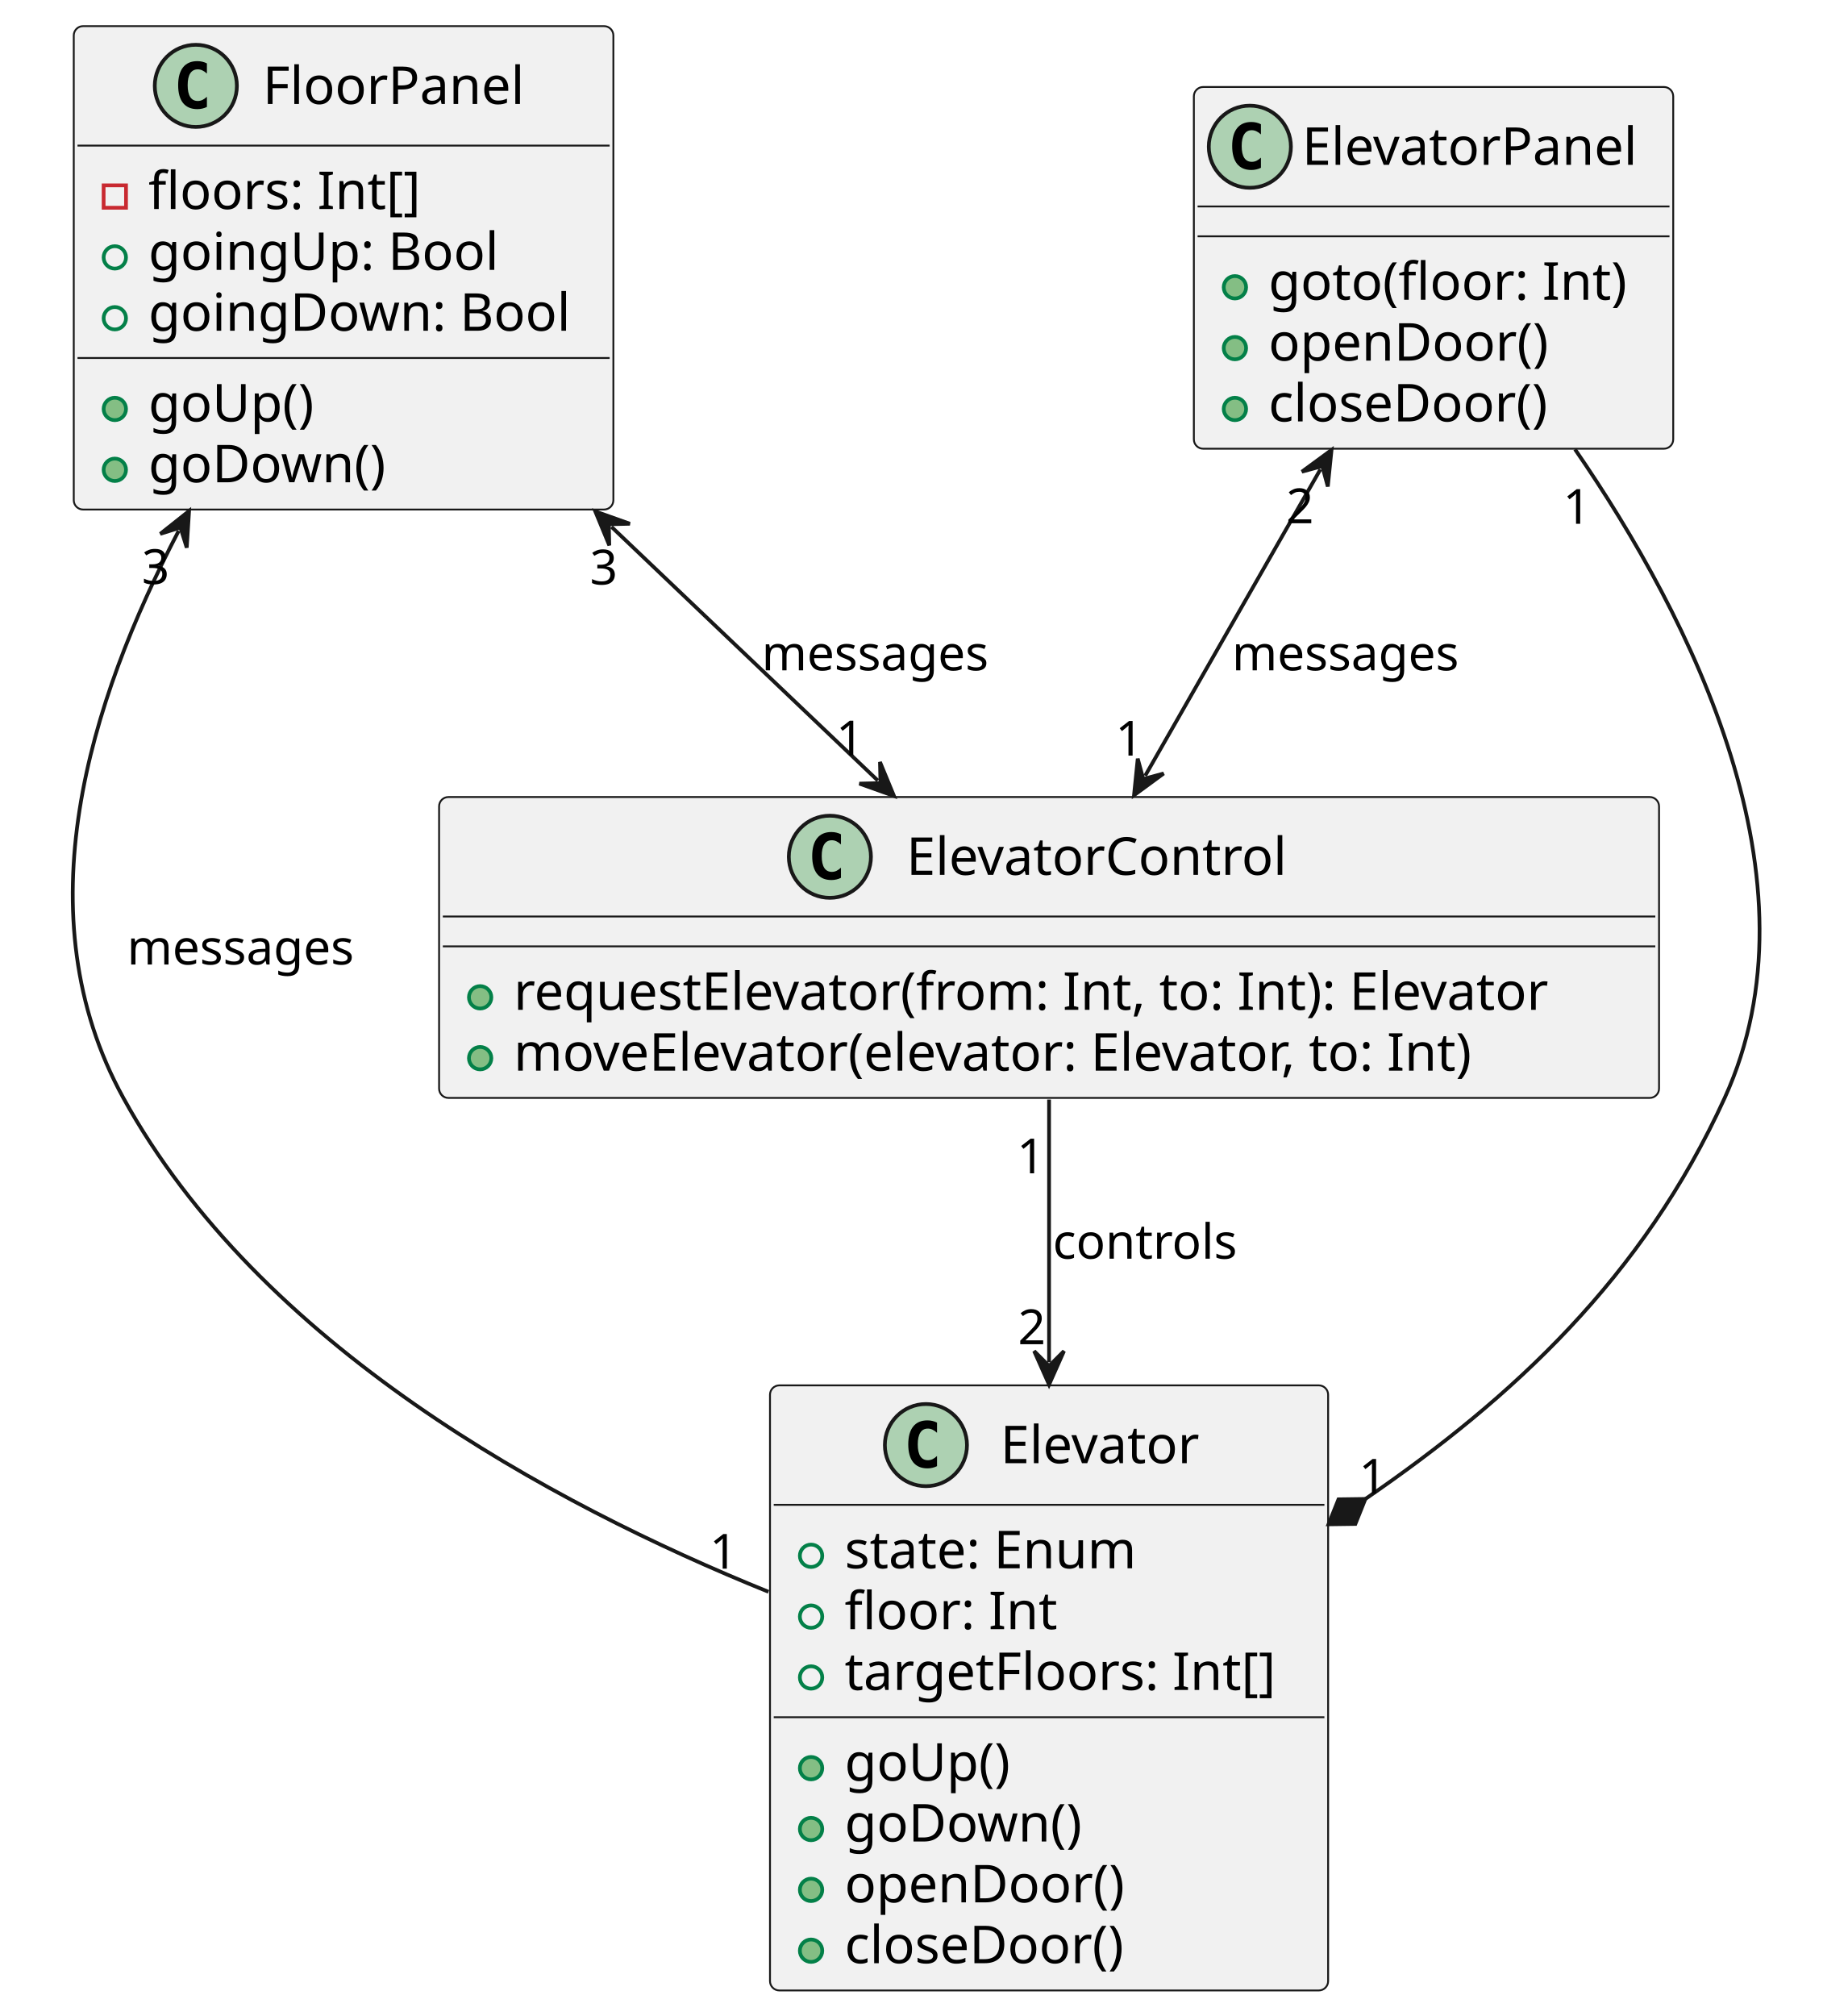
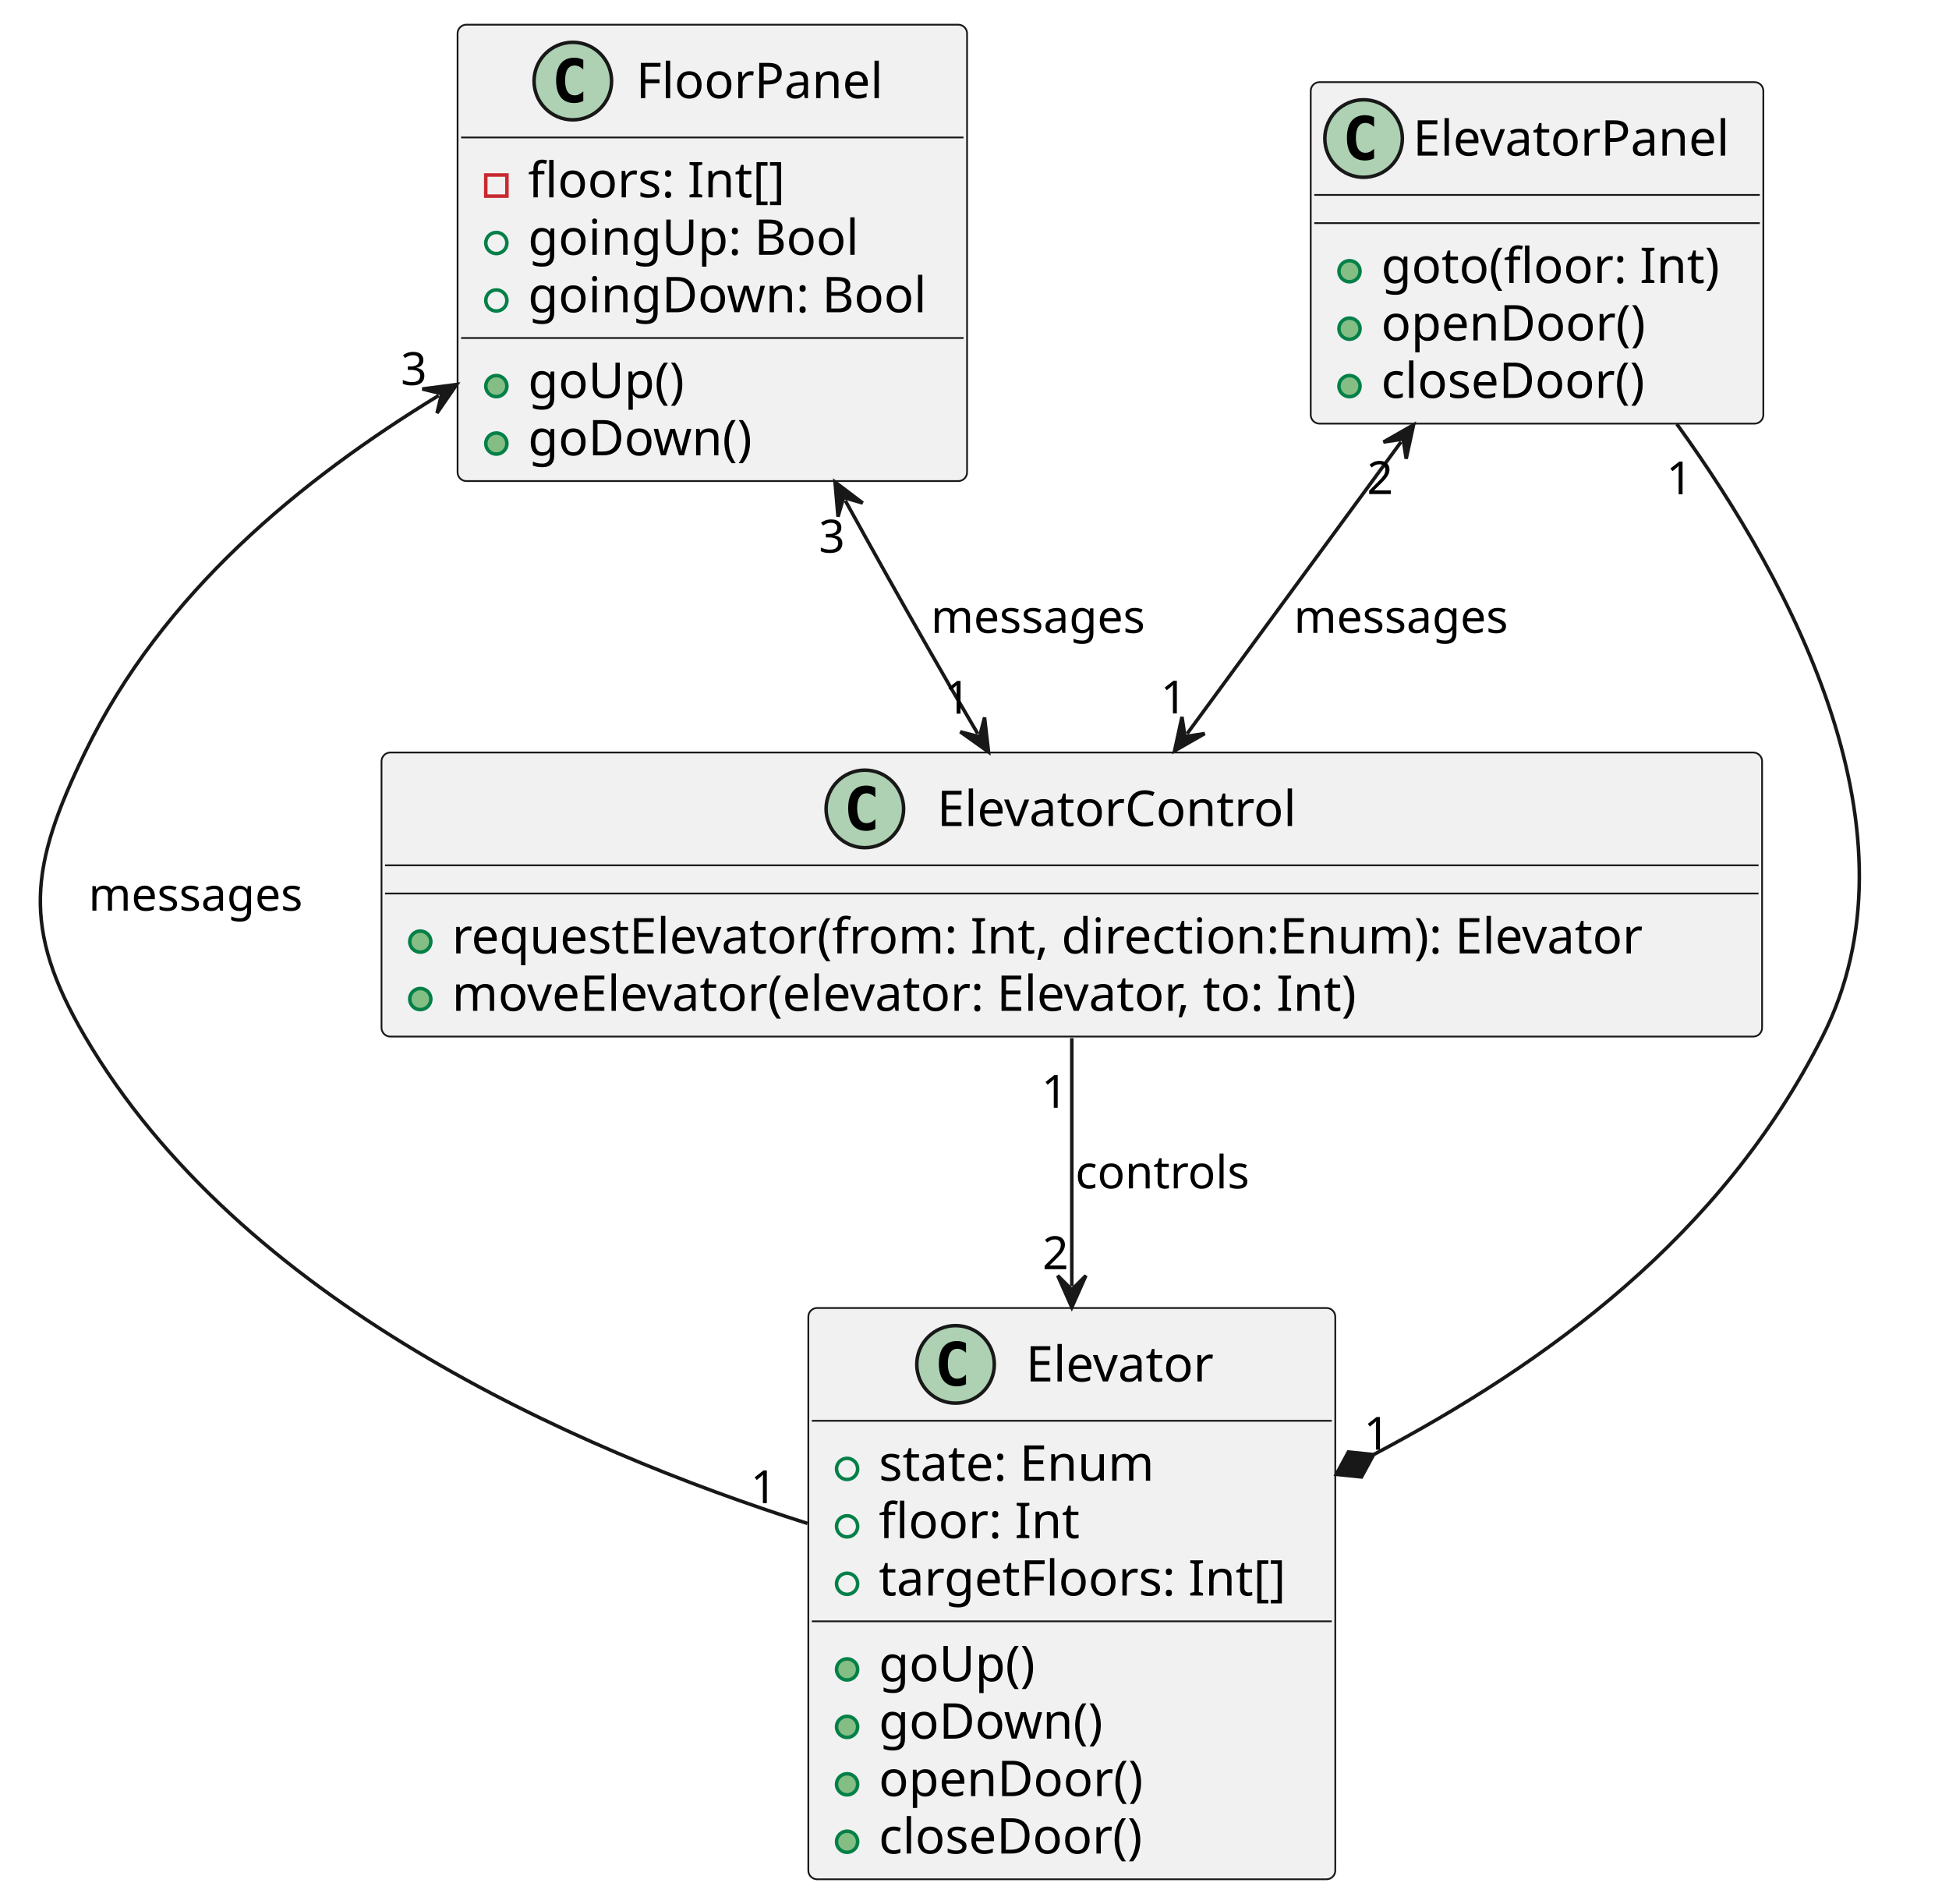
- <svg xmlns="http://www.w3.org/2000/svg" contentStyleType="text/css" data-diagram-type="CLASS" height="540px" preserveAspectRatio="none" style="width:495px;height:540px;background:#FFFFFF;" version="1.1" viewBox="0 0 495 540" width="495px" zoomAndPan="magnify">
+ <svg xmlns="http://www.w3.org/2000/svg" contentStyleType="text/css" data-diagram-type="CLASS" height="540px" preserveAspectRatio="none" style="width:553px;height:540px;background:#FFFFFF;" version="1.1" viewBox="0 0 553 540" width="553px" zoomAndPan="magnify">
  <defs />
  <g>
    <g class="entity" data-entity="FloorPanel" data-source-line="1" data-uid="ent0002" id="entity_FloorPanel">
-       <rect fill="#F1F1F1" height="129.484" rx="2.5" ry="2.5" style="stroke:#181818;stroke-width:0.5;" width="144.562" x="19.76" y="7" />
-       <ellipse cx="52.461" cy="23" fill="#ADD1B2" rx="11" ry="11" style="stroke:#181818;stroke-width:1;" />
-       <path d="M55.43,28.641 Q54.852,28.938 54.211,29.078 Q53.571,29.234 52.867,29.234 Q50.367,29.234 49.039,27.594 Q47.727,25.938 47.727,22.812 Q47.727,19.688 49.039,18.031 Q50.367,16.375 52.867,16.375 Q53.571,16.375 54.211,16.531 Q54.867,16.688 55.43,16.984 L55.43,19.703 Q54.805,19.125 54.211,18.859 Q53.617,18.578 52.992,18.578 Q51.649,18.578 50.961,19.656 Q50.274,20.719 50.274,22.812 Q50.274,24.906 50.961,25.984 Q51.649,27.047 52.992,27.047 Q53.617,27.047 54.211,26.781 Q54.805,26.5 55.43,25.922 L55.43,28.641 Z " fill="#000000" />
-       <text fill="#000000" font-family="sans-serif" font-size="14" lengthAdjust="spacing" textLength="73.227" x="70.395" y="27.847">FloorPanel</text>
-       <line style="stroke:#181818;stroke-width:0.5;" x1="20.76" x2="163.322" y1="39" y2="39" />
-       <rect fill="none" height="6" style="stroke:#C82930;stroke-width:1;" width="6" x="27.76" y="49.648" />
-       <text fill="#000000" font-family="sans-serif" font-size="14" lengthAdjust="spacing" textLength="77.581" x="39.76" y="55.995">floors: Int[]</text>
-       <ellipse cx="30.76" cy="68.945" fill="none" rx="3" ry="3" style="stroke:#038048;stroke-width:1;" />
-       <text fill="#000000" font-family="sans-serif" font-size="14" lengthAdjust="spacing" textLength="98.027" x="39.76" y="72.292">goingUp: Bool</text>
-       <ellipse cx="30.76" cy="85.242" fill="none" rx="3" ry="3" style="stroke:#038048;stroke-width:1;" />
-       <text fill="#000000" font-family="sans-serif" font-size="14" lengthAdjust="spacing" textLength="118.562" x="39.76" y="88.589">goingDown: Bool</text>
-       <line style="stroke:#181818;stroke-width:0.5;" x1="20.76" x2="163.322" y1="95.891" y2="95.891" />
-       <ellipse cx="30.76" cy="109.539" fill="#84BE84" rx="3" ry="3" style="stroke:#038048;stroke-width:1;" />
-       <text fill="#000000" font-family="sans-serif" font-size="14" lengthAdjust="spacing" textLength="47.51" x="39.76" y="112.886">goUp()</text>
-       <ellipse cx="30.76" cy="125.836" fill="#84BE84" rx="3" ry="3" style="stroke:#038048;stroke-width:1;" />
-       <text fill="#000000" font-family="sans-serif" font-size="14" lengthAdjust="spacing" textLength="68.045" x="39.76" y="129.183">goDown()</text>
+       <rect fill="#F1F1F1" height="129.484" rx="2.5" ry="2.5" style="stroke:#181818;stroke-width:0.5;" width="144.562" x="129.83" y="7" />
+       <ellipse cx="162.531" cy="23" fill="#ADD1B2" rx="11" ry="11" style="stroke:#181818;stroke-width:1;" />
+       <path d="M165.5,28.641 Q164.922,28.938 164.281,29.078 Q163.641,29.234 162.937,29.234 Q160.437,29.234 159.109,27.594 Q157.797,25.938 157.797,22.812 Q157.797,19.688 159.109,18.031 Q160.437,16.375 162.937,16.375 Q163.641,16.375 164.281,16.531 Q164.937,16.688 165.5,16.984 L165.5,19.703 Q164.875,19.125 164.281,18.859 Q163.687,18.578 163.062,18.578 Q161.719,18.578 161.031,19.656 Q160.344,20.719 160.344,22.812 Q160.344,24.906 161.031,25.984 Q161.719,27.047 163.062,27.047 Q163.687,27.047 164.281,26.781 Q164.875,26.5 165.5,25.922 L165.5,28.641 Z " fill="#000000" />
+       <text fill="#000000" font-family="sans-serif" font-size="14" lengthAdjust="spacing" textLength="73.227" x="180.465" y="27.847">FloorPanel</text>
+       <line style="stroke:#181818;stroke-width:0.5;" x1="130.83" x2="273.392" y1="39" y2="39" />
+       <rect fill="none" height="6" style="stroke:#C82930;stroke-width:1;" width="6" x="137.83" y="49.648" />
+       <text fill="#000000" font-family="sans-serif" font-size="14" lengthAdjust="spacing" textLength="77.581" x="149.83" y="55.995">floors: Int[]</text>
+       <ellipse cx="140.83" cy="68.945" fill="none" rx="3" ry="3" style="stroke:#038048;stroke-width:1;" />
+       <text fill="#000000" font-family="sans-serif" font-size="14" lengthAdjust="spacing" textLength="98.027" x="149.83" y="72.292">goingUp: Bool</text>
+       <ellipse cx="140.83" cy="85.242" fill="none" rx="3" ry="3" style="stroke:#038048;stroke-width:1;" />
+       <text fill="#000000" font-family="sans-serif" font-size="14" lengthAdjust="spacing" textLength="118.562" x="149.83" y="88.589">goingDown: Bool</text>
+       <line style="stroke:#181818;stroke-width:0.5;" x1="130.83" x2="273.392" y1="95.891" y2="95.891" />
+       <ellipse cx="140.83" cy="109.539" fill="#84BE84" rx="3" ry="3" style="stroke:#038048;stroke-width:1;" />
+       <text fill="#000000" font-family="sans-serif" font-size="14" lengthAdjust="spacing" textLength="47.51" x="149.83" y="112.886">goUp()</text>
+       <ellipse cx="140.83" cy="125.836" fill="#84BE84" rx="3" ry="3" style="stroke:#038048;stroke-width:1;" />
+       <text fill="#000000" font-family="sans-serif" font-size="14" lengthAdjust="spacing" textLength="68.045" x="149.83" y="129.183">goDown()</text>
    </g>
    <g class="entity" data-entity="ElevatorPanel" data-source-line="8" data-uid="ent0003" id="entity_ElevatorPanel">
-       <rect fill="#F1F1F1" height="96.891" rx="2.5" ry="2.5" style="stroke:#181818;stroke-width:0.5;" width="128.421" x="319.83" y="23.3" />
-       <ellipse cx="334.83" cy="39.3" fill="#ADD1B2" rx="11" ry="11" style="stroke:#181818;stroke-width:1;" />
-       <path d="M337.799,44.941 Q337.221,45.237 336.58,45.378 Q335.939,45.534 335.236,45.534 Q332.736,45.534 331.408,43.894 Q330.096,42.237 330.096,39.112 Q330.096,35.987 331.408,34.331 Q332.736,32.675 335.236,32.675 Q335.939,32.675 336.58,32.831 Q337.236,32.987 337.799,33.284 L337.799,36.003 Q337.174,35.425 336.58,35.159 Q335.986,34.878 335.361,34.878 Q334.017,34.878 333.33,35.956 Q332.642,37.019 332.642,39.112 Q332.642,41.206 333.33,42.284 Q334.017,43.347 335.361,43.347 Q335.986,43.347 336.58,43.081 Q337.174,42.8 337.799,42.222 L337.799,44.941 Z " fill="#000000" />
-       <text fill="#000000" font-family="sans-serif" font-size="14" lengthAdjust="spacing" textLength="96.421" x="348.83" y="44.147">ElevatorPanel</text>
-       <line style="stroke:#181818;stroke-width:0.5;" x1="320.83" x2="447.251" y1="55.3" y2="55.3" />
-       <line style="stroke:#181818;stroke-width:0.5;" x1="320.83" x2="447.251" y1="63.3" y2="63.3" />
-       <ellipse cx="330.83" cy="76.948" fill="#84BE84" rx="3" ry="3" style="stroke:#038048;stroke-width:1;" />
-       <text fill="#000000" font-family="sans-serif" font-size="14" lengthAdjust="spacing" textLength="101.794" x="339.83" y="80.295">goto(floor: Int)</text>
-       <ellipse cx="330.83" cy="93.245" fill="#84BE84" rx="3" ry="3" style="stroke:#038048;stroke-width:1;" />
-       <text fill="#000000" font-family="sans-serif" font-size="14" lengthAdjust="spacing" textLength="79.529" x="339.83" y="96.592">openDoor()</text>
-       <ellipse cx="330.83" cy="109.542" fill="#84BE84" rx="3" ry="3" style="stroke:#038048;stroke-width:1;" />
-       <text fill="#000000" font-family="sans-serif" font-size="14" lengthAdjust="spacing" textLength="80.65" x="339.83" y="112.889">closeDoor()</text>
+       <rect fill="#F1F1F1" height="96.891" rx="2.5" ry="2.5" style="stroke:#181818;stroke-width:0.5;" width="128.421" x="371.9" y="23.3" />
+       <ellipse cx="386.9" cy="39.3" fill="#ADD1B2" rx="11" ry="11" style="stroke:#181818;stroke-width:1;" />
+       <path d="M389.869,44.941 Q389.291,45.237 388.65,45.378 Q388.009,45.534 387.306,45.534 Q384.806,45.534 383.478,43.894 Q382.166,42.237 382.166,39.112 Q382.166,35.987 383.478,34.331 Q384.806,32.675 387.306,32.675 Q388.009,32.675 388.65,32.831 Q389.306,32.987 389.869,33.284 L389.869,36.003 Q389.244,35.425 388.65,35.159 Q388.056,34.878 387.431,34.878 Q386.087,34.878 385.4,35.956 Q384.712,37.019 384.712,39.112 Q384.712,41.206 385.4,42.284 Q386.087,43.347 387.431,43.347 Q388.056,43.347 388.65,43.081 Q389.244,42.8 389.869,42.222 L389.869,44.941 Z " fill="#000000" />
+       <text fill="#000000" font-family="sans-serif" font-size="14" lengthAdjust="spacing" textLength="96.421" x="400.9" y="44.147">ElevatorPanel</text>
+       <line style="stroke:#181818;stroke-width:0.5;" x1="372.9" x2="499.321" y1="55.3" y2="55.3" />
+       <line style="stroke:#181818;stroke-width:0.5;" x1="372.9" x2="499.321" y1="63.3" y2="63.3" />
+       <ellipse cx="382.9" cy="76.948" fill="#84BE84" rx="3" ry="3" style="stroke:#038048;stroke-width:1;" />
+       <text fill="#000000" font-family="sans-serif" font-size="14" lengthAdjust="spacing" textLength="101.794" x="391.9" y="80.295">goto(floor: Int)</text>
+       <ellipse cx="382.9" cy="93.245" fill="#84BE84" rx="3" ry="3" style="stroke:#038048;stroke-width:1;" />
+       <text fill="#000000" font-family="sans-serif" font-size="14" lengthAdjust="spacing" textLength="79.529" x="391.9" y="96.592">openDoor()</text>
+       <ellipse cx="382.9" cy="109.542" fill="#84BE84" rx="3" ry="3" style="stroke:#038048;stroke-width:1;" />
+       <text fill="#000000" font-family="sans-serif" font-size="14" lengthAdjust="spacing" textLength="80.65" x="391.9" y="112.889">closeDoor()</text>
    </g>
    <g class="entity" data-entity="Elevator" data-source-line="13" data-uid="ent0004" id="entity_Elevator">
-       <rect fill="#F1F1F1" height="162.078" rx="2.5" ry="2.5" style="stroke:#181818;stroke-width:0.5;" width="149.519" x="206.28" y="371.08" />
-       <ellipse cx="248.053" cy="387.08" fill="#ADD1B2" rx="11" ry="11" style="stroke:#181818;stroke-width:1;" />
-       <path d="M251.022,392.721 Q250.443,393.017 249.803,393.158 Q249.162,393.314 248.459,393.314 Q245.959,393.314 244.631,391.674 Q243.318,390.017 243.318,386.892 Q243.318,383.767 244.631,382.111 Q245.959,380.455 248.459,380.455 Q249.162,380.455 249.803,380.611 Q250.459,380.767 251.022,381.064 L251.022,383.783 Q250.397,383.205 249.803,382.939 Q249.209,382.658 248.584,382.658 Q247.24,382.658 246.553,383.736 Q245.865,384.799 245.865,386.892 Q245.865,388.986 246.553,390.064 Q247.24,391.127 248.584,391.127 Q249.209,391.127 249.803,390.861 Q250.397,390.58 251.022,390.002 L251.022,392.721 Z " fill="#000000" />
-       <text fill="#000000" font-family="sans-serif" font-size="14" lengthAdjust="spacing" textLength="58.023" x="268.002" y="391.927">Elevator</text>
-       <line style="stroke:#181818;stroke-width:0.5;" x1="207.28" x2="354.799" y1="403.08" y2="403.08" />
-       <ellipse cx="217.28" cy="416.728" fill="none" rx="3" ry="3" style="stroke:#038048;stroke-width:1;" />
-       <text fill="#000000" font-family="sans-serif" font-size="14" lengthAdjust="spacing" textLength="84.861" x="226.28" y="420.075">state: Enum</text>
-       <ellipse cx="217.28" cy="433.025" fill="none" rx="3" ry="3" style="stroke:#038048;stroke-width:1;" />
-       <text fill="#000000" font-family="sans-serif" font-size="14" lengthAdjust="spacing" textLength="59.363" x="226.28" y="436.372">floor: Int</text>
-       <ellipse cx="217.28" cy="449.322" fill="none" rx="3" ry="3" style="stroke:#038048;stroke-width:1;" />
-       <text fill="#000000" font-family="sans-serif" font-size="14" lengthAdjust="spacing" textLength="123.519" x="226.28" y="452.669">targetFloors: Int[]</text>
-       <line style="stroke:#181818;stroke-width:0.5;" x1="207.28" x2="354.799" y1="459.971" y2="459.971" />
-       <ellipse cx="217.28" cy="473.619" fill="#84BE84" rx="3" ry="3" style="stroke:#038048;stroke-width:1;" />
-       <text fill="#000000" font-family="sans-serif" font-size="14" lengthAdjust="spacing" textLength="47.51" x="226.28" y="476.966">goUp()</text>
-       <ellipse cx="217.28" cy="489.916" fill="#84BE84" rx="3" ry="3" style="stroke:#038048;stroke-width:1;" />
-       <text fill="#000000" font-family="sans-serif" font-size="14" lengthAdjust="spacing" textLength="68.045" x="226.28" y="493.263">goDown()</text>
-       <ellipse cx="217.28" cy="506.213" fill="#84BE84" rx="3" ry="3" style="stroke:#038048;stroke-width:1;" />
-       <text fill="#000000" font-family="sans-serif" font-size="14" lengthAdjust="spacing" textLength="79.529" x="226.28" y="509.56">openDoor()</text>
-       <ellipse cx="217.28" cy="522.51" fill="#84BE84" rx="3" ry="3" style="stroke:#038048;stroke-width:1;" />
-       <text fill="#000000" font-family="sans-serif" font-size="14" lengthAdjust="spacing" textLength="80.65" x="226.28" y="525.856">closeDoor()</text>
+       <rect fill="#F1F1F1" height="162.078" rx="2.5" ry="2.5" style="stroke:#181818;stroke-width:0.5;" width="149.519" x="229.35" y="371.08" />
+       <ellipse cx="271.123" cy="387.08" fill="#ADD1B2" rx="11" ry="11" style="stroke:#181818;stroke-width:1;" />
+       <path d="M274.092,392.721 Q273.513,393.017 272.873,393.158 Q272.232,393.314 271.529,393.314 Q269.029,393.314 267.701,391.674 Q266.388,390.017 266.388,386.892 Q266.388,383.767 267.701,382.111 Q269.029,380.455 271.529,380.455 Q272.232,380.455 272.873,380.611 Q273.529,380.767 274.092,381.064 L274.092,383.783 Q273.467,383.205 272.873,382.939 Q272.279,382.658 271.654,382.658 Q270.31,382.658 269.623,383.736 Q268.935,384.799 268.935,386.892 Q268.935,388.986 269.623,390.064 Q270.31,391.127 271.654,391.127 Q272.279,391.127 272.873,390.861 Q273.467,390.58 274.092,390.002 L274.092,392.721 Z " fill="#000000" />
+       <text fill="#000000" font-family="sans-serif" font-size="14" lengthAdjust="spacing" textLength="58.023" x="291.072" y="391.927">Elevator</text>
+       <line style="stroke:#181818;stroke-width:0.5;" x1="230.35" x2="377.869" y1="403.08" y2="403.08" />
+       <ellipse cx="240.35" cy="416.728" fill="none" rx="3" ry="3" style="stroke:#038048;stroke-width:1;" />
+       <text fill="#000000" font-family="sans-serif" font-size="14" lengthAdjust="spacing" textLength="84.861" x="249.35" y="420.075">state: Enum</text>
+       <ellipse cx="240.35" cy="433.025" fill="none" rx="3" ry="3" style="stroke:#038048;stroke-width:1;" />
+       <text fill="#000000" font-family="sans-serif" font-size="14" lengthAdjust="spacing" textLength="59.363" x="249.35" y="436.372">floor: Int</text>
+       <ellipse cx="240.35" cy="449.322" fill="none" rx="3" ry="3" style="stroke:#038048;stroke-width:1;" />
+       <text fill="#000000" font-family="sans-serif" font-size="14" lengthAdjust="spacing" textLength="123.519" x="249.35" y="452.669">targetFloors: Int[]</text>
+       <line style="stroke:#181818;stroke-width:0.5;" x1="230.35" x2="377.869" y1="459.971" y2="459.971" />
+       <ellipse cx="240.35" cy="473.619" fill="#84BE84" rx="3" ry="3" style="stroke:#038048;stroke-width:1;" />
+       <text fill="#000000" font-family="sans-serif" font-size="14" lengthAdjust="spacing" textLength="47.51" x="249.35" y="476.966">goUp()</text>
+       <ellipse cx="240.35" cy="489.916" fill="#84BE84" rx="3" ry="3" style="stroke:#038048;stroke-width:1;" />
+       <text fill="#000000" font-family="sans-serif" font-size="14" lengthAdjust="spacing" textLength="68.045" x="249.35" y="493.263">goDown()</text>
+       <ellipse cx="240.35" cy="506.213" fill="#84BE84" rx="3" ry="3" style="stroke:#038048;stroke-width:1;" />
+       <text fill="#000000" font-family="sans-serif" font-size="14" lengthAdjust="spacing" textLength="79.529" x="249.35" y="509.56">openDoor()</text>
+       <ellipse cx="240.35" cy="522.51" fill="#84BE84" rx="3" ry="3" style="stroke:#038048;stroke-width:1;" />
+       <text fill="#000000" font-family="sans-serif" font-size="14" lengthAdjust="spacing" textLength="80.65" x="249.35" y="525.856">closeDoor()</text>
    </g>
    <g class="entity" data-entity="ElevatorControl" data-source-line="22" data-uid="ent0005" id="entity_ElevatorControl">
-       <rect fill="#F1F1F1" height="80.594" rx="2.5" ry="2.5" style="stroke:#181818;stroke-width:0.5;" width="326.822" x="117.63" y="213.49" />
-       <ellipse cx="222.322" cy="229.49" fill="#ADD1B2" rx="11" ry="11" style="stroke:#181818;stroke-width:1;" />
-       <path d="M225.291,235.131 Q224.713,235.428 224.072,235.568 Q223.432,235.724 222.729,235.724 Q220.229,235.724 218.9,234.084 Q217.588,232.428 217.588,229.303 Q217.588,226.178 218.9,224.521 Q220.229,222.865 222.729,222.865 Q223.432,222.865 224.072,223.021 Q224.729,223.178 225.291,223.474 L225.291,226.193 Q224.666,225.615 224.072,225.349 Q223.479,225.068 222.854,225.068 Q221.51,225.068 220.822,226.146 Q220.135,227.209 220.135,229.303 Q220.135,231.396 220.822,232.474 Q221.51,233.537 222.854,233.537 Q223.479,233.537 224.072,233.271 Q224.666,232.99 225.291,232.412 L225.291,235.131 Z " fill="#000000" />
-       <text fill="#000000" font-family="sans-serif" font-size="14" lengthAdjust="spacing" textLength="108.938" x="242.822" y="234.337">ElevatorControl</text>
-       <line style="stroke:#181818;stroke-width:0.5;" x1="118.63" x2="443.452" y1="245.49" y2="245.49" />
-       <line style="stroke:#181818;stroke-width:0.5;" x1="118.63" x2="443.452" y1="253.49" y2="253.49" />
-       <ellipse cx="128.63" cy="267.138" fill="#84BE84" rx="3" ry="3" style="stroke:#038048;stroke-width:1;" />
-       <text fill="#000000" font-family="sans-serif" font-size="14" lengthAdjust="spacing" textLength="300.822" x="137.63" y="270.485">requestElevator(from: Int, to: Int): Elevator</text>
-       <ellipse cx="128.63" cy="283.435" fill="#84BE84" rx="3" ry="3" style="stroke:#038048;stroke-width:1;" />
-       <text fill="#000000" font-family="sans-serif" font-size="14" lengthAdjust="spacing" textLength="283.644" x="137.63" y="286.782">moveElevator(elevator: Elevator, to: Int)</text>
+       <rect fill="#F1F1F1" height="80.594" rx="2.5" ry="2.5" style="stroke:#181818;stroke-width:0.5;" width="391.716" x="108.25" y="213.49" />
+       <ellipse cx="245.389" cy="229.49" fill="#ADD1B2" rx="11" ry="11" style="stroke:#181818;stroke-width:1;" />
+       <path d="M248.358,235.131 Q247.78,235.428 247.139,235.568 Q246.499,235.724 245.795,235.724 Q243.295,235.724 241.967,234.084 Q240.655,232.428 240.655,229.303 Q240.655,226.178 241.967,224.521 Q243.295,222.865 245.795,222.865 Q246.499,222.865 247.139,223.021 Q247.795,223.178 248.358,223.474 L248.358,226.193 Q247.733,225.615 247.139,225.349 Q246.545,225.068 245.92,225.068 Q244.577,225.068 243.889,226.146 Q243.202,227.209 243.202,229.303 Q243.202,231.396 243.889,232.474 Q244.577,233.537 245.92,233.537 Q246.545,233.537 247.139,233.271 Q247.733,232.99 248.358,232.412 L248.358,235.131 Z " fill="#000000" />
+       <text fill="#000000" font-family="sans-serif" font-size="14" lengthAdjust="spacing" textLength="108.938" x="265.889" y="234.337">ElevatorControl</text>
+       <line style="stroke:#181818;stroke-width:0.5;" x1="109.25" x2="498.966" y1="245.49" y2="245.49" />
+       <line style="stroke:#181818;stroke-width:0.5;" x1="109.25" x2="498.966" y1="253.49" y2="253.49" />
+       <ellipse cx="119.25" cy="267.138" fill="#84BE84" rx="3" ry="3" style="stroke:#038048;stroke-width:1;" />
+       <text fill="#000000" font-family="sans-serif" font-size="14" lengthAdjust="spacing" textLength="365.716" x="128.25" y="270.485">requestElevator(from: Int, direction:Enum): Elevator</text>
+       <ellipse cx="119.25" cy="283.435" fill="#84BE84" rx="3" ry="3" style="stroke:#038048;stroke-width:1;" />
+       <text fill="#000000" font-family="sans-serif" font-size="14" lengthAdjust="spacing" textLength="283.644" x="128.25" y="286.782">moveElevator(elevator: Elevator, to: Int)</text>
    </g>
    <g class="link" data-entity-1="FloorPanel" data-entity-2="ElevatorControl" data-source-line="27" data-uid="lnk6" id="link_FloorPanel_ElevatorControl">
-       <path codeLine="27" d="M163.815,141.118 C190.535,166.568 211.716,186.742 235.156,209.071" fill="none" id="FloorPanel-ElevatorControl" style="stroke:#181818;stroke-width:1;" />
-       <polygon fill="#181818" points="159.47,136.98,163.228,146.084,163.09,140.428,168.746,140.291,159.47,136.98" style="stroke:#181818;stroke-width:1;" />
-       <polygon fill="#181818" points="239.5,213.21,235.743,204.106,235.88,209.761,230.225,209.898,239.5,213.21" style="stroke:#181818;stroke-width:1;" />
-       <text fill="#000000" font-family="sans-serif" font-size="13" lengthAdjust="spacing" textLength="65.197" x="204.04" y="179.557">messages</text>
-       <text fill="#000000" font-family="sans-serif" font-size="13" lengthAdjust="spacing" textLength="8.271" x="158.025" y="156.555">3</text>
-       <text fill="#000000" font-family="sans-serif" font-size="13" lengthAdjust="spacing" textLength="8.271" x="223.98" y="202.325">1</text>
+       <path codeLine="27" d="M239.83,142.013 C248.31,157.373 254.51,168.43 263.11,183.49 C268.65,193.2 271.689,198.444 277.429,208.164" fill="none" id="FloorPanel-ElevatorControl" style="stroke:#181818;stroke-width:1;" />
+       <polygon fill="#181818" points="236.93,136.76,237.778,146.572,239.347,141.137,244.782,142.706,236.93,136.76" style="stroke:#181818;stroke-width:1;" />
+       <polygon fill="#181818" points="280.48,213.33,279.348,203.546,277.938,209.025,272.459,207.614,280.48,213.33" style="stroke:#181818;stroke-width:1;" />
+       <text fill="#000000" font-family="sans-serif" font-size="13" lengthAdjust="spacing" textLength="65.197" x="264.11" y="179.557">messages</text>
+       <text fill="#000000" font-family="sans-serif" font-size="13" lengthAdjust="spacing" textLength="8.271" x="232.316" y="156.766">3</text>
+       <text fill="#000000" font-family="sans-serif" font-size="13" lengthAdjust="spacing" textLength="8.271" x="267.927" y="202.465">1</text>
    </g>
    <g class="link" data-entity-1="FloorPanel" data-entity-2="Elevator" data-source-line="28" data-uid="lnk7" id="link_FloorPanel_Elevator">
-       <path codeLine="28" d="M47.871,142.188 C23.871,188.118 6,244.96 33.04,294.08 C69.53,360.38 147.14,402.6 205.88,426.38" fill="none" id="FloorPanel-backto-Elevator" style="stroke:#181818;stroke-width:1;" />
-       <polygon fill="#181818" points="50.65,136.87,42.937,142.994,48.334,141.302,50.027,146.699,50.65,136.87" style="stroke:#181818;stroke-width:1;" />
-       <text fill="#000000" font-family="sans-serif" font-size="13" lengthAdjust="spacing" textLength="65.197" x="34.04" y="258.347">messages</text>
-       <text fill="#000000" font-family="sans-serif" font-size="13" lengthAdjust="spacing" textLength="8.271" x="37.983" y="156.434">3</text>
-       <text fill="#000000" font-family="sans-serif" font-size="13" lengthAdjust="spacing" textLength="8.271" x="190.101" y="420.182">1</text>
+       <path codeLine="28" d="M124.47,112.209 C85.46,136.049 46.08,168.1 24.11,213.49 C8.5,245.73 6,263.17 24.11,294.08 C67.98,368.99 162.11,410.88 229.1,432.2" fill="none" id="FloorPanel-backto-Elevator" style="stroke:#181818;stroke-width:1;" />
+       <polygon fill="#181818" points="129.59,109.08,119.825,110.36,125.324,111.687,123.996,117.186,129.59,109.08" style="stroke:#181818;stroke-width:1;" />
+       <text fill="#000000" font-family="sans-serif" font-size="13" lengthAdjust="spacing" textLength="65.197" x="25.11" y="258.347">messages</text>
+       <text fill="#000000" font-family="sans-serif" font-size="13" lengthAdjust="spacing" textLength="8.271" x="113.713" y="109.231">3</text>
+       <text fill="#000000" font-family="sans-serif" font-size="13" lengthAdjust="spacing" textLength="8.271" x="212.966" y="426.446">1</text>
    </g>
    <g class="link" data-entity-1="ElevatorPanel" data-entity-2="Elevator" data-source-line="29" data-uid="lnk8" id="link_ElevatorPanel_Elevator">
-       <path codeLine="29" d="M421.93,120.34 C453.24,165.82 488.6,235.89 462.04,294.08 C440.11,342.15 405.282,374.376 365.782,401.506" fill="none" id="ElevatorPanel-to-Elevator" style="stroke:#181818;stroke-width:1;" />
-       <polygon fill="#181818" points="355.89,408.3,363.1,408.2,365.782,401.506,358.571,401.606,355.89,408.3" style="stroke:#181818;stroke-width:1;" />
-       <text fill="#000000" font-family="sans-serif" font-size="13" lengthAdjust="spacing" textLength="8.271" x="418.715" y="140.304">1</text>
-       <text fill="#000000" font-family="sans-serif" font-size="13" lengthAdjust="spacing" textLength="8.271" x="364.036" y="400.082">1</text>
+       <path codeLine="29" d="M475.76,120.28 C508.81,166.04 546.17,236.56 517.11,294.08 C488.37,350.98 438.818,386.72 389.748,412.67" fill="none" id="ElevatorPanel-to-Elevator" style="stroke:#181818;stroke-width:1;" />
+       <polygon fill="#181818" points="379.14,418.28,386.314,419.011,389.748,412.67,382.574,411.939,379.14,418.28" style="stroke:#181818;stroke-width:1;" />
+       <text fill="#000000" font-family="sans-serif" font-size="13" lengthAdjust="spacing" textLength="8.271" x="472.792" y="140.236">1</text>
+       <text fill="#000000" font-family="sans-serif" font-size="13" lengthAdjust="spacing" textLength="8.271" x="386.933" y="411.284">1</text>
    </g>
    <g class="link" data-entity-1="ElevatorPanel" data-entity-2="ElevatorControl" data-source-line="30" data-uid="lnk9" id="link_ElevatorPanel_ElevatorControl">
-       <path codeLine="30" d="M353.731,125.728 C337.221,154.588 322.389,180.512 306.779,207.802" fill="none" id="ElevatorPanel-ElevatorControl" style="stroke:#181818;stroke-width:1;" />
-       <polygon fill="#181818" points="356.71,120.52,348.769,126.346,354.227,124.86,355.713,130.318,356.71,120.52" style="stroke:#181818;stroke-width:1;" />
-       <polygon fill="#181818" points="303.8,213.01,311.741,207.184,306.283,208.67,304.796,203.212,303.8,213.01" style="stroke:#181818;stroke-width:1;" />
-       <text fill="#000000" font-family="sans-serif" font-size="13" lengthAdjust="spacing" textLength="65.197" x="330.04" y="179.557">messages</text>
-       <text fill="#000000" font-family="sans-serif" font-size="13" lengthAdjust="spacing" textLength="8.271" x="344.518" y="140.158">2</text>
-       <text fill="#000000" font-family="sans-serif" font-size="13" lengthAdjust="spacing" textLength="8.271" x="298.811" y="202.393">1</text>
+       <path codeLine="30" d="M397.532,125.359 C376.372,154.219 356.828,180.881 336.818,208.171" fill="none" id="ElevatorPanel-ElevatorControl" style="stroke:#181818;stroke-width:1;" />
+       <polygon fill="#181818" points="401.08,120.52,392.533,125.413,398.123,124.552,398.984,130.143,401.08,120.52" style="stroke:#181818;stroke-width:1;" />
+       <polygon fill="#181818" points="333.27,213.01,341.818,208.117,336.227,208.978,335.366,203.387,333.27,213.01" style="stroke:#181818;stroke-width:1;" />
+       <text fill="#000000" font-family="sans-serif" font-size="13" lengthAdjust="spacing" textLength="65.197" x="367.11" y="179.557">messages</text>
+       <text fill="#000000" font-family="sans-serif" font-size="13" lengthAdjust="spacing" textLength="8.271" x="387.853" y="140.158">2</text>
+       <text fill="#000000" font-family="sans-serif" font-size="13" lengthAdjust="spacing" textLength="8.271" x="329.302" y="202.393">1</text>
    </g>
    <g class="link" data-entity-1="ElevatorControl" data-entity-2="Elevator" data-source-line="31" data-uid="lnk10" id="link_ElevatorControl_Elevator">
-       <path codeLine="31" d="M281.04,294.52 C281.04,316.48 281.04,338.58 281.04,364.89" fill="none" id="ElevatorControl-to-Elevator" style="stroke:#181818;stroke-width:1;" />
-       <polygon fill="#181818" points="281.04,370.89,285.04,361.89,281.04,365.89,277.04,361.89,281.04,370.89" style="stroke:#181818;stroke-width:1;" />
-       <text fill="#000000" font-family="sans-serif" font-size="13" lengthAdjust="spacing" textLength="52.121" x="282.04" y="337.147">controls</text>
-       <text fill="#000000" font-family="sans-serif" font-size="13" lengthAdjust="spacing" textLength="8.271" x="272.424" y="314.285">1</text>
-       <text fill="#000000" font-family="sans-serif" font-size="13" lengthAdjust="spacing" textLength="8.271" x="272.696" y="360.06">2</text>
+       <path codeLine="31" d="M304.11,294.52 C304.11,316.48 304.11,338.58 304.11,364.89" fill="none" id="ElevatorControl-to-Elevator" style="stroke:#181818;stroke-width:1;" />
+       <polygon fill="#181818" points="304.11,370.89,308.11,361.89,304.11,365.89,300.11,361.89,304.11,370.89" style="stroke:#181818;stroke-width:1;" />
+       <text fill="#000000" font-family="sans-serif" font-size="13" lengthAdjust="spacing" textLength="52.121" x="305.11" y="337.147">controls</text>
+       <text fill="#000000" font-family="sans-serif" font-size="13" lengthAdjust="spacing" textLength="8.271" x="295.494" y="314.285">1</text>
+       <text fill="#000000" font-family="sans-serif" font-size="13" lengthAdjust="spacing" textLength="8.271" x="295.766" y="360.06">2</text>
    </g>
  </g>
</svg>
